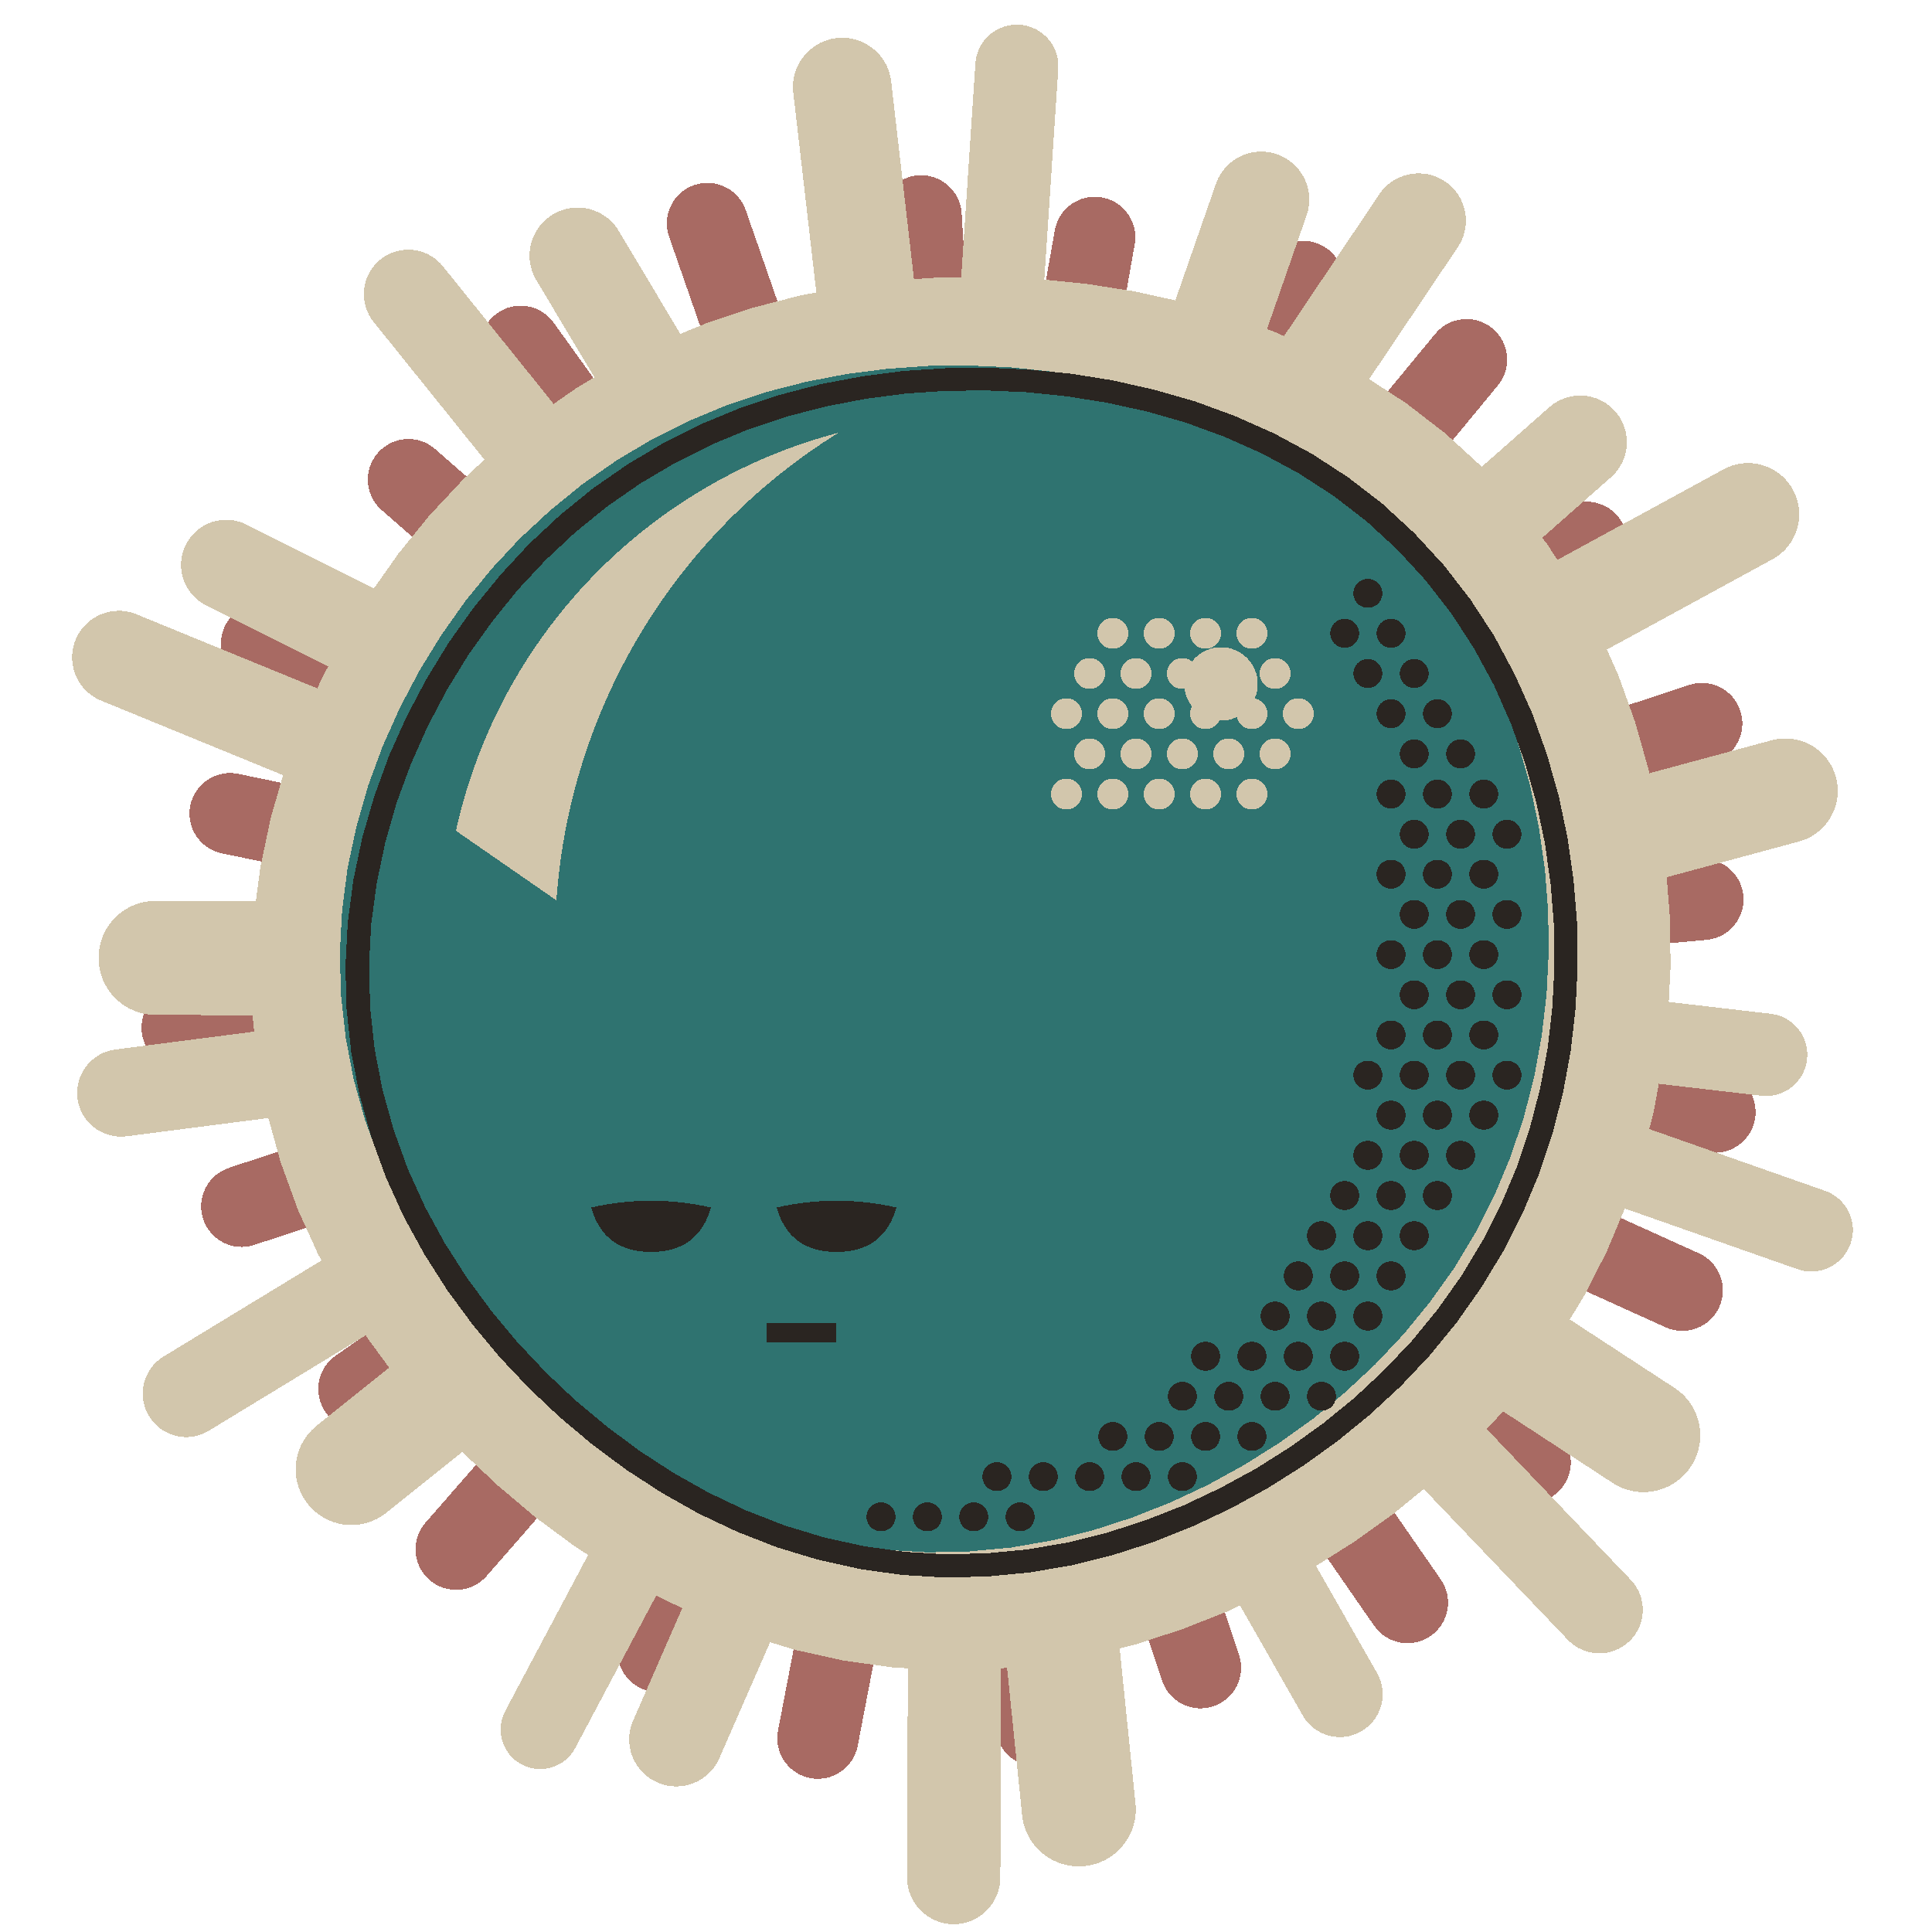
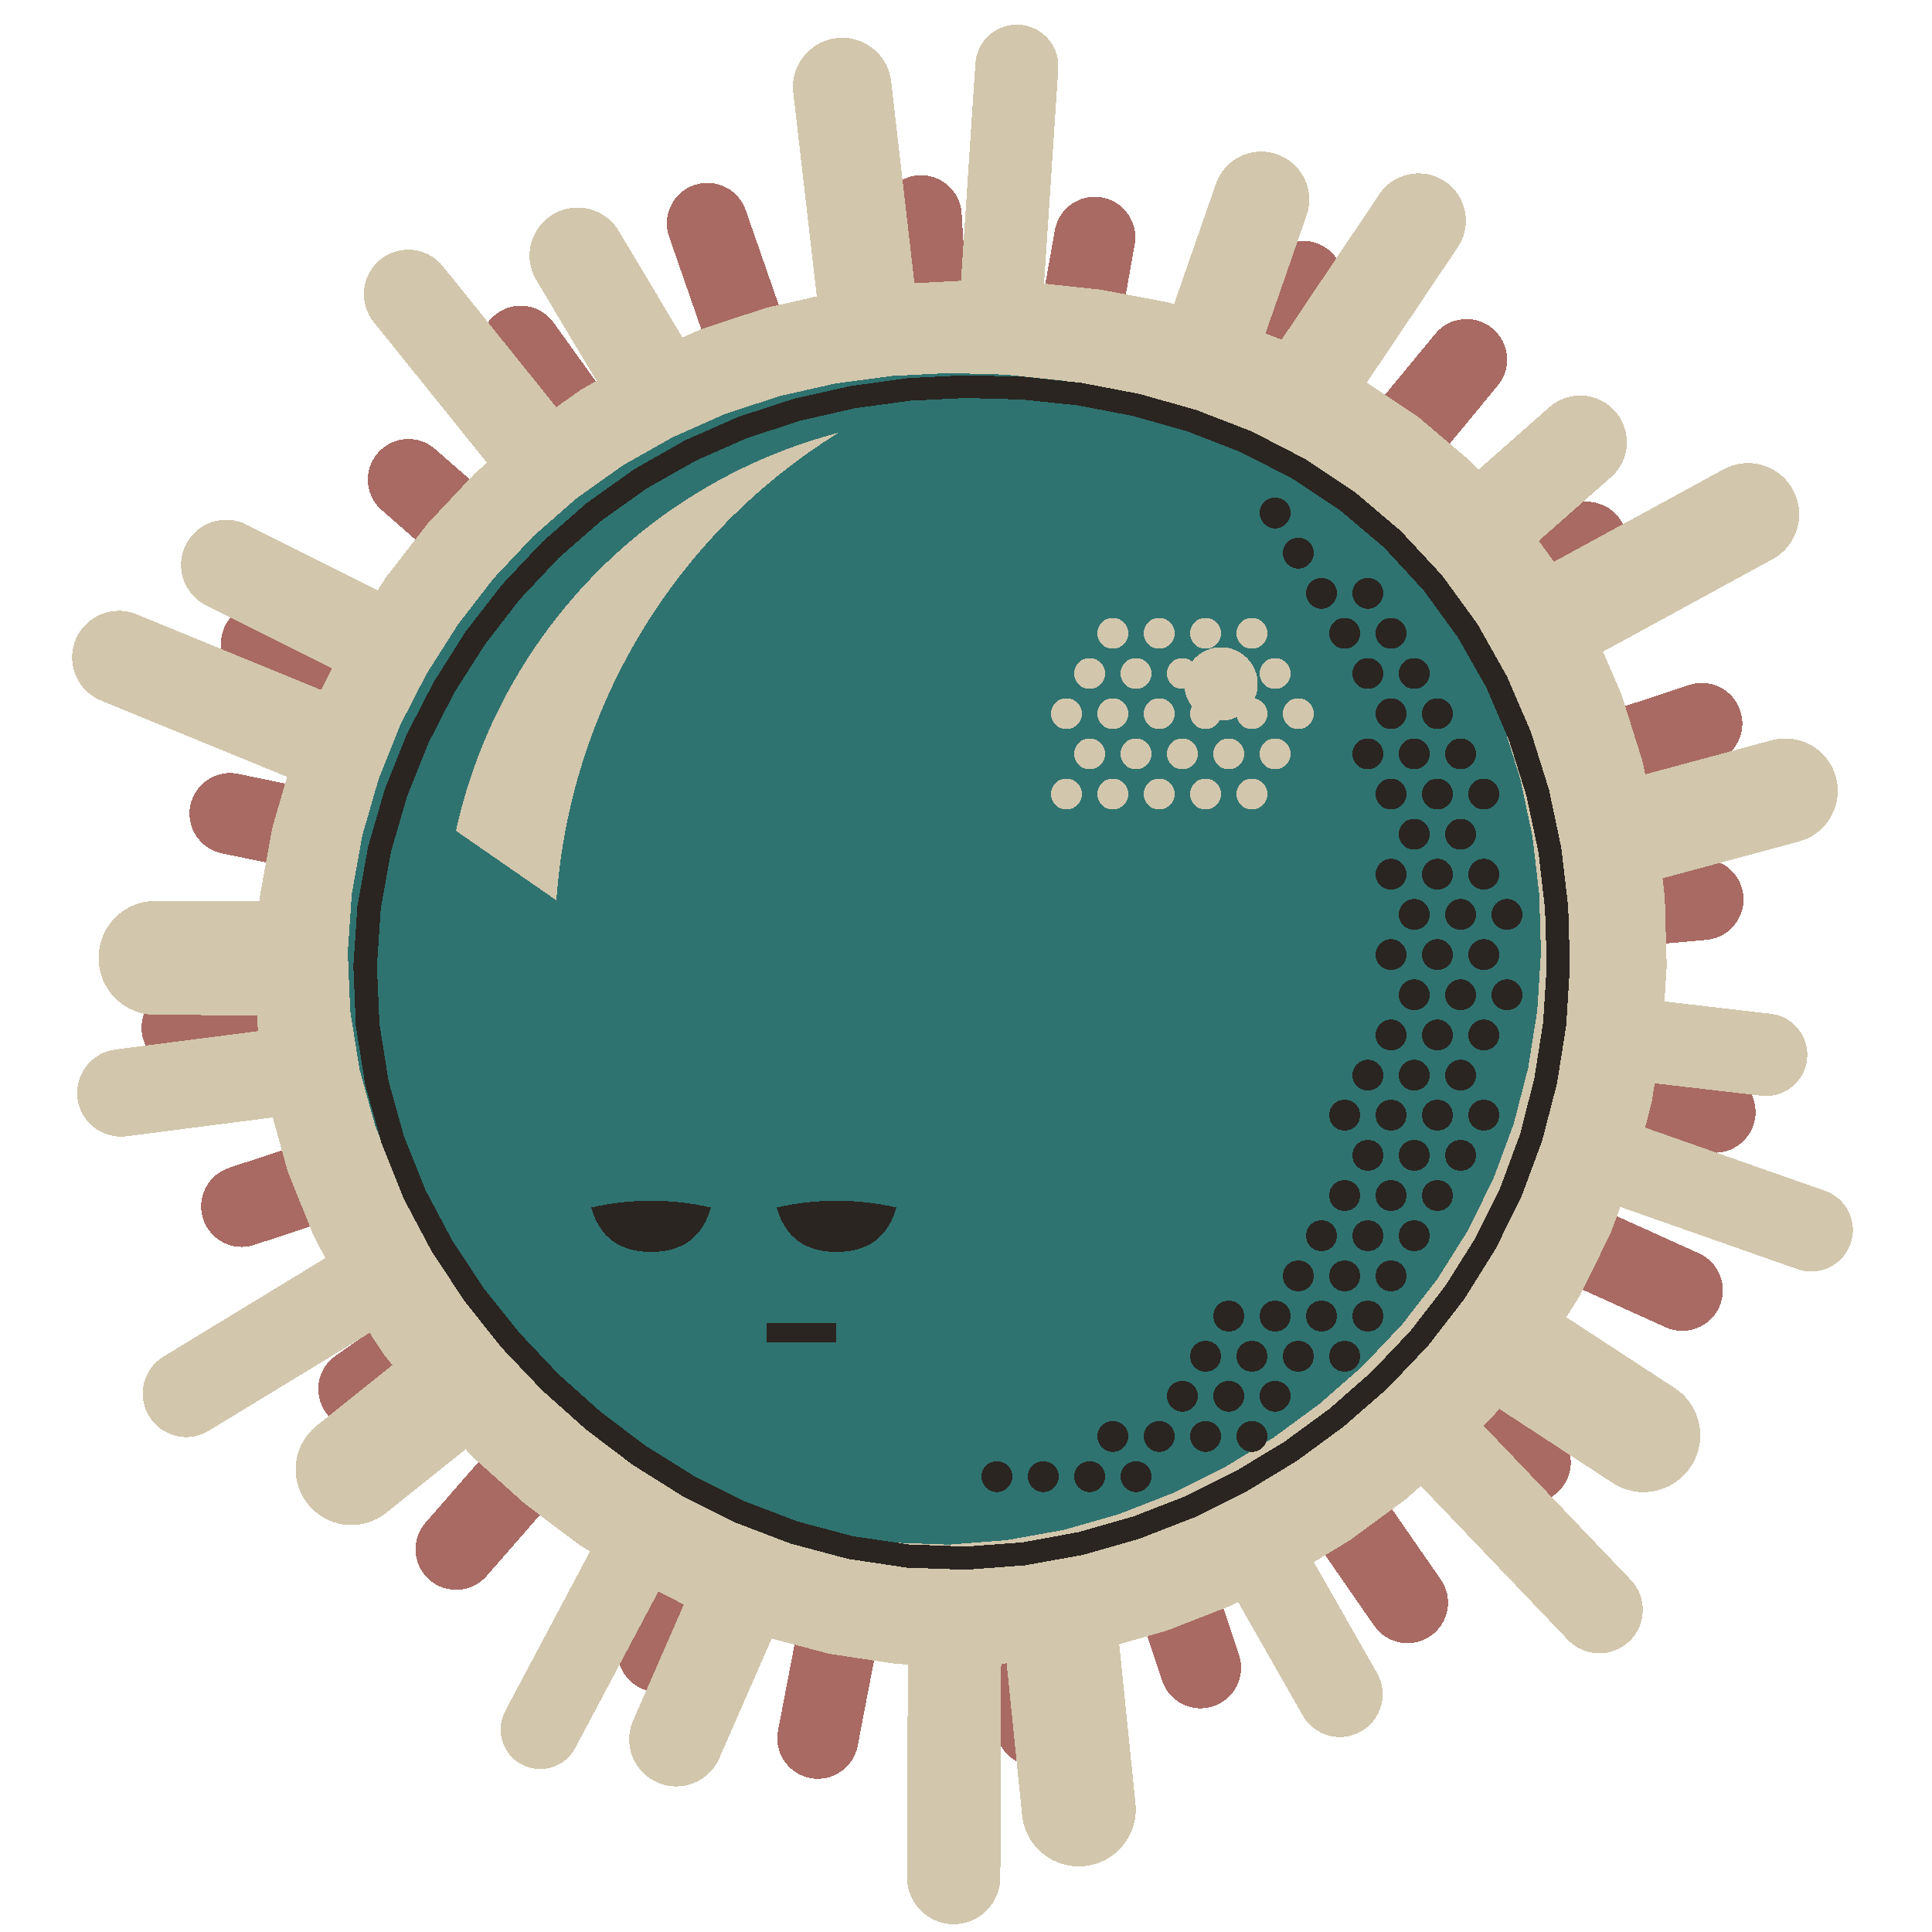
<svg xmlns="http://www.w3.org/2000/svg" viewBox="0 0 100 100" width="1024" height="1024">
  <g shape-rendering="crispEdges">
    <rect x="47.9" y="9.6" width="4.2" height="7.4" rx="2.1" transform="rotate(10.02 50 50)" fill="#A86A63" />
    <rect x="47.9" y="8.4" width="4.2" height="8.6" rx="2.1" transform="rotate(26.22 50 50)" fill="#A86A63" />
    <rect x="47.9" y="7.2" width="4.2" height="9.8" rx="2.1" transform="rotate(39.54 50 50)" fill="#A86A63" />
    <rect x="47.9" y="9" width="4.2" height="8" rx="2.1" transform="rotate(55.68 50 50)" fill="#A86A63" />
    <rect x="47.9" y="7.8" width="4.2" height="9.2" rx="2.1" transform="rotate(71.76 50 50)" fill="#A86A63" />
    <rect x="47.9" y="9.6" width="4.2" height="7.4" rx="2.1" transform="rotate(84.84 50 50)" fill="#A86A63" />
    <rect x="47.9" y="8.4" width="4.2" height="8.6" rx="2.1" transform="rotate(101.04 50 50)" fill="#A86A63" />
    <rect x="47.9" y="7.2" width="4.2" height="9.8" rx="2.1" transform="rotate(114.36 50 50)" fill="#A86A63" />
    <rect x="47.9" y="9" width="4.2" height="8" rx="2.1" transform="rotate(131.34 50 50)" fill="#A86A63" />
    <rect x="47.9" y="7.8" width="4.2" height="9.2" rx="2.1" transform="rotate(145.26 50 50)" fill="#A86A63" />
    <rect x="47.9" y="9.6" width="4.2" height="7.4" rx="2.1" transform="rotate(161.52 50 50)" fill="#A86A63" />
    <rect x="47.9" y="8.4" width="4.2" height="8.6" rx="2.1" transform="rotate(174.72 50 50)" fill="#A86A63" />
    <rect x="47.9" y="7.2" width="4.2" height="9.8" rx="2.1" transform="rotate(190.86 50 50)" fill="#A86A63" />
    <rect x="47.9" y="9" width="4.2" height="8" rx="2.1" transform="rotate(204.18 50 50)" fill="#A86A63" />
    <rect x="47.9" y="7.8" width="4.2" height="9.2" rx="2.1" transform="rotate(221.16 50 50)" fill="#A86A63" />
    <rect x="47.9" y="9.6" width="4.2" height="7.4" rx="2.1" transform="rotate(235.14 50 50)" fill="#A86A63" />
    <rect x="47.9" y="8.4" width="4.2" height="8.6" rx="2.1" transform="rotate(251.64 50 50)" fill="#A86A63" />
    <rect x="47.9" y="7.2" width="4.2" height="9.8" rx="2.1" transform="rotate(265.5 50 50)" fill="#A86A63" />
    <rect x="47.9" y="9" width="4.2" height="8" rx="2.1" transform="rotate(281.7 50 50)" fill="#A86A63" />
    <rect x="47.9" y="7.8" width="4.2" height="9.2" rx="2.1" transform="rotate(294.6 50 50)" fill="#A86A63" />
    <rect x="47.9" y="9.6" width="4.2" height="7.4" rx="2.1" transform="rotate(311.1 50 50)" fill="#A86A63" />
    <rect x="47.9" y="8.4" width="4.2" height="8.6" rx="2.1" transform="rotate(324.3 50 50)" fill="#A86A63" />
    <rect x="47.9" y="7.2" width="4.2" height="9.8" rx="2.1" transform="rotate(340.8 50 50)" fill="#A86A63" />
    <rect x="47.9" y="9" width="4.2" height="8" rx="2.1" transform="rotate(356.58 50 50)" fill="#A86A63" />
    <rect x="47.85" y="1.2" width="4.3" height="15.8" rx="2.15" transform="rotate(3 50 50) rotate(0.8 50 17)" fill="#D2C6AC" />
    <rect x="47.52" y="5" width="4.97" height="12" rx="2.48" transform="rotate(21.6 50 50) rotate(-2.4 50 17)" fill="#D2C6AC" />
    <rect x="47.55" y="2.4" width="4.9" height="14.6" rx="2.45" transform="rotate(30.3 50 50) rotate(3.6 50 17)" fill="#D2C6AC" />
    <rect x="47.58" y="5.8" width="4.83" height="11.2" rx="2.42" transform="rotate(49.8 50 50) rotate(-1.2 50 17)" fill="#D2C6AC" />
    <rect x="47.35" y="0.6" width="5.3" height="16.4" rx="2.65" transform="rotate(59.4 50 50) rotate(2 50 17)" fill="#D2C6AC" />
    <rect x="47.28" y="3.9" width="5.43" height="13.1" rx="2.72" transform="rotate(78.9 50 50) rotate(-4 50 17)" fill="#D2C6AC" />
    <rect x="47.87" y="6.2" width="4.27" height="10.8" rx="2.13" transform="rotate(96.24 50 50) rotate(0.4 50 17)" fill="#D2C6AC" />
    <rect x="47.85" y="2" width="4.3" height="15" rx="2.15" transform="rotate(106.56 50 50) rotate(2.8 50 17)" fill="#D2C6AC" />
    <rect x="47.07" y="4.4" width="5.87" height="12.6" rx="2.93" transform="rotate(125.16 50 50) rotate(-2 50 17)" fill="#D2C6AC" />
    <rect x="47.75" y="1" width="4.5" height="16" rx="2.25" transform="rotate(135.12 50 50) rotate(1.2 50 17)" fill="#D2C6AC" />
    <rect x="47.78" y="5.4" width="4.43" height="11.6" rx="2.22" transform="rotate(153.54 50 50) rotate(-3.2 50 17)" fill="#D2C6AC" />
    <rect x="47.05" y="3" width="5.9" height="14" rx="2.95" transform="rotate(171.78 50 50) rotate(2.4 50 17)" fill="#D2C6AC" />
    <rect x="47.58" y="0.4" width="4.83" height="16.6" rx="2.42" transform="rotate(181.02 50 50) rotate(-0.8 50 17)" fill="#D2C6AC" />
    <rect x="47.57" y="4.8" width="4.87" height="12.2" rx="2.43" transform="rotate(199.62 50 50) rotate(4 50 17)" fill="#D2C6AC" />
    <rect x="47.95" y="2.7" width="4.1" height="14.3" rx="2.05" transform="rotate(209.58 50 50) rotate(-1.6 50 17)" fill="#D2C6AC" />
    <rect x="47.12" y="6" width="5.77" height="11" rx="2.88" transform="rotate(230.52 50 50) rotate(0.8 50 17)" fill="#D2C6AC" />
    <rect x="47.75" y="1.7" width="4.5" height="15.3" rx="2.25" transform="rotate(242.28 50 50) rotate(-3.6 50 17)" fill="#D2C6AC" />
    <rect x="47.73" y="3.5" width="4.53" height="13.5" rx="2.27" transform="rotate(261.06 50 50) rotate(1.6 50 17)" fill="#D2C6AC" />
    <rect x="47.05" y="5.1" width="5.9" height="11.9" rx="2.95" transform="rotate(270.66 50 50) rotate(-0.4 50 17)" fill="#D2C6AC" />
    <rect x="47.58" y="0.9" width="4.83" height="16.1" rx="2.42" transform="rotate(289.08 50 50) rotate(3.2 50 17)" fill="#D2C6AC" />
    <rect x="47.67" y="4.1" width="4.67" height="12.9" rx="2.33" transform="rotate(299.04 50 50) rotate(-2.4 50 17)" fill="#D2C6AC" />
    <rect x="47.7" y="2.5" width="4.6" height="14.5" rx="2.3" transform="rotate(319.98 50 50) rotate(1.2 50 17)" fill="#D2C6AC" />
    <rect x="47.52" y="5.6" width="4.97" height="11.4" rx="2.48" transform="rotate(331.92 50 50) rotate(-2.8 50 17)" fill="#D2C6AC" />
    <rect x="47.45" y="1.5" width="5.1" height="15.5" rx="2.55" transform="rotate(351.42 50 50) rotate(2 50 17)" fill="#D2C6AC" />
-     <path d="M86.47,50 86.34,52.54 86.05,55.07 85.59,57.56 84.96,60.02 84.15,62.43 83.17,64.77 82.02,67.03 80.71,69.19 79.25,71.25 77.66,73.21 75.93,75.04 74.09,76.75 72.14,78.34 70.1,79.8 67.98,81.14 65.78,82.35 63.5,83.42 61.16,84.34 58.76,85.12 56.3,85.73 53.8,86.16 51.27,86.41 48.73,86.46 46.18,86.3 43.66,85.95 41.17,85.4 38.74,84.66 36.37,83.74 34.08,82.65 31.87,81.41 29.74,80.03 27.71,78.53 25.78,76.9 23.94,75.17 22.2,73.32 20.58,71.38 19.07,69.33 17.7,67.17 16.47,64.93 15.41,62.59 14.53,60.17 13.84,57.69 13.35,55.15 13.07,52.58 13,50 13.14,47.42 13.48,44.87 14.01,42.35 14.72,39.88 15.6,37.48 16.64,35.15 17.83,32.89 19.16,30.73 20.62,28.66 22.22,26.69 23.95,24.84 25.79,23.12 27.76,21.53 29.83,20.09 31.99,18.8 34.24,17.68 36.56,16.73 38.93,15.94 41.35,15.31 43.8,14.84 46.27,14.52 48.76,14.35 51.25,14.33 53.74,14.44 56.23,14.69 58.71,15.08 61.17,15.62 63.61,16.32 66,17.19 68.34,18.23 70.6,19.45 72.77,20.86 74.82,22.44 76.73,24.19 78.49,26.1 80.07,28.15 81.49,30.32 82.72,32.6 83.77,34.96 84.64,37.39 85.34,39.87 85.87,42.38 86.23,44.91 86.43,47.45 Z" fill="#D2C6AC" />
-     <path d="M80.16,49.3 80.05,51.46 79.8,53.61 79.41,55.74 78.87,57.84 78.18,59.89 77.35,61.88 76.37,63.8 75.26,65.65 74.01,67.4 72.65,69.06 71.18,70.62 69.61,72.08 67.96,73.44 66.22,74.68 64.41,75.82 62.54,76.85 60.6,77.76 58.6,78.55 56.56,79.21 54.47,79.73 52.34,80.1 50.18,80.3 48.02,80.35 45.85,80.22 43.7,79.92 41.58,79.45 39.51,78.82 37.49,78.03 35.54,77.11 33.66,76.05 31.85,74.88 30.12,73.59 28.47,72.21 26.91,70.73 25.43,69.16 24.04,67.51 22.76,65.76 21.59,63.93 20.55,62.01 19.64,60.02 18.89,57.96 18.3,55.85 17.89,53.69 17.65,51.5 17.59,49.3 17.71,47.1 17.99,44.93 18.45,42.78 19.05,40.68 19.8,38.64 20.69,36.65 21.7,34.73 22.83,32.89 24.08,31.12 25.44,29.45 26.91,27.87 28.49,26.41 30.16,25.05 31.92,23.83 33.76,22.73 35.68,21.78 37.65,20.96 39.67,20.29 41.73,19.76 43.82,19.36 45.92,19.09 48.04,18.94 50.16,18.92 52.28,19.01 54.4,19.23 56.52,19.56 58.61,20.02 60.69,20.62 62.73,21.36 64.72,22.24 66.65,23.28 68.49,24.48 70.24,25.83 71.86,27.32 73.36,28.94 74.71,30.69 75.92,32.54 76.97,34.48 77.86,36.49 78.6,38.56 79.2,40.67 79.65,42.81 79.96,44.96 80.13,47.13 Z" fill="#2F7370" />
-     <path d="M81.66,50 81.55,52.21 81.3,54.4 80.9,56.57 80.35,58.7 79.65,60.79 78.8,62.82 77.8,64.78 76.66,66.66 75.4,68.45 74.01,70.15 72.51,71.74 70.91,73.22 69.22,74.6 67.45,75.87 65.61,77.03 63.7,78.08 61.72,79.01 59.69,79.82 57.6,80.49 55.47,81.02 53.3,81.39 51.1,81.6 48.89,81.65 46.69,81.52 44.5,81.21 42.34,80.73 40.22,80.09 38.17,79.29 36.18,78.35 34.26,77.27 32.41,76.07 30.65,74.76 28.97,73.35 27.38,71.85 25.87,70.25 24.46,68.56 23.15,66.78 21.96,64.91 20.89,62.96 19.97,60.93 19.21,58.83 18.61,56.67 18.18,54.47 17.94,52.24 17.88,50 18,47.76 18.29,45.54 18.75,43.36 19.37,41.22 20.13,39.13 21.04,37.1 22.07,35.15 23.22,33.27 24.5,31.47 25.89,29.77 27.38,28.16 28.99,26.66 30.69,25.28 32.49,24.03 34.36,22.92 36.32,21.94 38.33,21.11 40.39,20.43 42.49,19.88 44.62,19.48 46.76,19.2 48.92,19.06 51.08,19.03 53.24,19.13 55.41,19.34 57.56,19.68 59.7,20.16 61.81,20.76 63.89,21.52 65.92,22.42 67.89,23.48 69.77,24.7 71.55,26.07 73.2,27.59 74.73,29.25 76.11,31.03 77.34,32.92 78.4,34.9 79.32,36.95 80.07,39.05 80.68,41.2 81.14,43.38 81.45,45.58 81.63,47.79 Z M80.46,50 80.35,52.12 80.11,54.23 79.72,56.32 79.19,58.37 78.52,60.38 77.7,62.33 76.74,64.22 75.65,66.03 74.43,67.75 73.1,69.38 71.65,70.91 70.12,72.34 68.49,73.67 66.79,74.89 65.02,76.01 63.18,77.01 61.28,77.91 59.32,78.68 57.31,79.33 55.26,79.84 53.17,80.2 51.06,80.4 48.94,80.45 46.81,80.32 44.71,80.03 42.63,79.57 40.59,78.95 38.62,78.18 36.7,77.27 34.85,76.23 33.08,75.08 31.39,73.82 29.77,72.47 28.24,71.02 26.79,69.48 25.43,67.85 24.17,66.14 23.02,64.34 22,62.47 21.11,60.51 20.38,58.49 19.8,56.42 19.39,54.3 19.16,52.16 19.1,50 19.21,47.85 19.5,45.71 19.94,43.61 20.53,41.55 21.27,39.54 22.14,37.59 23.13,35.71 24.24,33.9 25.47,32.18 26.8,30.53 28.24,28.99 29.78,27.55 31.42,26.22 33.15,25.02 34.96,23.95 36.84,23.01 38.77,22.21 40.76,21.55 42.78,21.03 44.82,20.64 46.89,20.37 48.96,20.23 51.04,20.21 53.12,20.3 55.2,20.51 57.27,20.84 59.33,21.29 61.36,21.87 63.36,22.6 65.32,23.47 67.21,24.49 69.02,25.66 70.73,26.98 72.32,28.44 73.79,30.04 75.12,31.75 76.3,33.57 77.33,35.47 78.2,37.44 78.93,39.47 79.52,41.54 79.96,43.63 80.26,45.75 80.43,47.87 Z" fill="#2A2521" fill-rule="evenodd" />
+     <path d="M86.27,50 86.04,53.55 85.49,57.06 84.6,60.5 83.37,63.82 81.81,67 79.93,70 77.76,72.78 75.34,75.34 72.7,77.65 69.86,79.73 66.86,81.55 63.71,83.11 60.43,84.39 57.03,85.36 53.54,85.99 50,86.25 46.44,86.13 42.92,85.6 39.48,84.69 36.15,83.43 32.98,81.83 29.98,79.96 27.16,77.83 24.53,75.47 22.1,72.9 19.88,70.12 17.92,67.15 16.24,63.98 14.9,60.65 13.93,57.17 13.36,53.61 13.2,50 13.45,46.4 14.09,42.86 15.09,39.41 16.42,36.09 18.04,32.92 19.95,29.92 22.12,27.12 24.54,24.54 27.2,22.21 30.07,20.17 33.13,18.43 36.34,17.02 39.67,15.93 43.07,15.16 46.52,14.7 50,14.52 53.49,14.62 56.96,14.99 60.42,15.64 63.83,16.61 67.16,17.9 70.35,19.54 73.36,21.54 76.12,23.88 78.59,26.54 80.72,29.47 82.5,32.63 83.93,35.95 85.01,39.38 85.75,42.89 86.17,46.44 Z" fill="#D2C6AC" />
+     <path d="M79.76,49.3 79.57,52.3 79.1,55.27 78.35,58.17 77.31,60.98 75.99,63.67 74.4,66.2 72.57,68.56 70.52,70.72 68.28,72.68 65.89,74.43 63.35,75.97 60.69,77.29 57.92,78.37 55.05,79.19 52.1,79.72 49.1,79.95 46.09,79.84 43.11,79.4 40.2,78.63 37.4,77.56 34.72,76.21 32.18,74.62 29.8,72.82 27.57,70.83 25.51,68.66 23.64,66.31 21.98,63.8 20.56,61.12 19.43,58.3 18.61,55.36 18.13,52.35 18,49.3 18.21,46.26 18.75,43.26 19.59,40.35 20.71,37.54 22.09,34.86 23.7,32.33 25.53,29.96 27.58,27.78 29.82,25.81 32.25,24.08 34.84,22.62 37.55,21.42 40.36,20.5 43.24,19.85 46.16,19.46 49.1,19.31 52.05,19.39 54.99,19.7 57.91,20.26 60.79,21.07 63.6,22.16 66.3,23.55 68.85,25.24 71.18,27.22 73.26,29.47 75.07,31.95 76.58,34.61 77.78,37.42 78.69,40.32 79.32,43.29 79.67,46.29 Z" fill="#2F7370" />
+     <path d="M81.26,50 81.07,53.06 80.59,56.08 79.82,59.05 78.76,61.91 77.41,64.65 75.79,67.24 73.93,69.64 71.84,71.84 69.56,73.83 67.12,75.62 64.53,77.19 61.82,78.54 58.99,79.64 56.06,80.48 53.06,81.02 50,81.25 46.93,81.14 43.9,80.69 40.93,79.9 38.07,78.81 35.33,77.44 32.75,75.82 30.32,73.98 28.05,71.95 25.95,69.74 24.04,67.34 22.35,64.78 20.9,62.05 19.75,59.18 18.91,56.18 18.42,53.11 18.29,50 18.5,46.9 19.05,43.84 19.91,40.87 21.05,38.01 22.46,35.28 24.1,32.69 25.97,30.28 28.06,28.06 30.35,26.05 32.82,24.29 35.46,22.79 38.23,21.57 41.09,20.64 44.03,19.98 47,19.57 50,19.42 53,19.5 56,19.82 58.98,20.39 61.92,21.22 64.79,22.33 67.54,23.75 70.13,25.47 72.51,27.49 74.64,29.78 76.48,32.31 78.01,35.03 79.24,37.89 80.17,40.85 80.81,43.87 81.17,46.93 Z M80.06,50 79.87,52.94 79.41,55.85 78.68,58.7 77.66,61.46 76.36,64.09 74.8,66.57 73.01,68.88 71,71 68.81,72.92 66.46,74.64 63.97,76.14 61.37,77.44 58.64,78.5 55.83,79.3 52.94,79.83 50,80.05 47.05,79.94 44.13,79.51 41.28,78.75 38.53,77.7 35.9,76.38 33.41,74.83 31.07,73.06 28.89,71.11 26.88,68.98 25.04,66.68 23.41,64.21 22.02,61.59 20.91,58.82 20.11,55.95 19.64,52.99 19.51,50 19.71,47.02 20.24,44.08 21.07,41.22 22.17,38.47 23.52,35.84 25.1,33.36 26.89,31.04 28.9,28.9 31.1,26.97 33.48,25.28 36.02,23.84 38.68,22.67 41.44,21.77 44.26,21.13 47.12,20.74 50,20.6 52.89,20.68 55.77,20.98 58.64,21.53 61.46,22.33 64.22,23.4 66.87,24.76 69.36,26.41 71.65,28.35 73.69,30.56 75.46,32.99 76.94,35.6 78.12,38.35 79.01,41.2 79.63,44.11 79.97,47.05 Z" fill="#2A2521" fill-rule="evenodd" />
    <g fill="#2A2521">
-       <circle cx="70.8" cy="30.71" r="0.75" />
-       <circle cx="69.6" cy="32.78" r="0.75" />
-       <circle cx="72" cy="32.78" r="0.75" />
-       <circle cx="70.8" cy="34.86" r="0.75" />
-       <circle cx="73.2" cy="34.86" r="0.75" />
-       <circle cx="72" cy="36.94" r="0.75" />
-       <circle cx="74.4" cy="36.94" r="0.75" />
-       <circle cx="73.2" cy="39.02" r="0.75" />
-       <circle cx="75.6" cy="39.02" r="0.75" />
-       <circle cx="72" cy="41.1" r="0.75" />
-       <circle cx="74.4" cy="41.1" r="0.75" />
-       <circle cx="76.8" cy="41.1" r="0.75" />
-       <circle cx="73.2" cy="43.18" r="0.75" />
-       <circle cx="75.6" cy="43.18" r="0.75" />
-       <circle cx="78" cy="43.18" r="0.75" />
-       <circle cx="72" cy="45.25" r="0.75" />
-       <circle cx="74.4" cy="45.25" r="0.75" />
-       <circle cx="76.8" cy="45.25" r="0.75" />
-       <circle cx="73.2" cy="47.33" r="0.75" />
-       <circle cx="75.6" cy="47.33" r="0.75" />
-       <circle cx="78" cy="47.33" r="0.75" />
-       <circle cx="72" cy="49.41" r="0.75" />
-       <circle cx="74.4" cy="49.41" r="0.75" />
-       <circle cx="76.8" cy="49.41" r="0.75" />
-       <circle cx="73.2" cy="51.49" r="0.75" />
-       <circle cx="75.6" cy="51.49" r="0.75" />
-       <circle cx="78" cy="51.49" r="0.75" />
-       <circle cx="72" cy="53.57" r="0.75" />
-       <circle cx="74.4" cy="53.57" r="0.75" />
-       <circle cx="76.8" cy="53.57" r="0.75" />
-       <circle cx="70.8" cy="55.65" r="0.75" />
-       <circle cx="73.2" cy="55.65" r="0.75" />
-       <circle cx="75.6" cy="55.65" r="0.75" />
-       <circle cx="78" cy="55.65" r="0.75" />
-       <circle cx="72" cy="57.72" r="0.75" />
-       <circle cx="74.4" cy="57.72" r="0.75" />
-       <circle cx="76.8" cy="57.72" r="0.75" />
-       <circle cx="70.8" cy="59.8" r="0.75" />
-       <circle cx="73.2" cy="59.8" r="0.75" />
-       <circle cx="75.6" cy="59.8" r="0.75" />
-       <circle cx="69.6" cy="61.88" r="0.75" />
-       <circle cx="72" cy="61.88" r="0.75" />
-       <circle cx="74.4" cy="61.88" r="0.75" />
-       <circle cx="68.4" cy="63.96" r="0.75" />
-       <circle cx="70.8" cy="63.96" r="0.75" />
-       <circle cx="73.2" cy="63.96" r="0.75" />
-       <circle cx="67.2" cy="66.04" r="0.75" />
-       <circle cx="69.6" cy="66.04" r="0.75" />
-       <circle cx="72" cy="66.04" r="0.75" />
-       <circle cx="66" cy="68.12" r="0.75" />
-       <circle cx="68.4" cy="68.12" r="0.75" />
-       <circle cx="70.8" cy="68.12" r="0.75" />
-       <circle cx="62.4" cy="70.2" r="0.75" />
-       <circle cx="64.8" cy="70.2" r="0.75" />
-       <circle cx="67.2" cy="70.2" r="0.75" />
-       <circle cx="69.6" cy="70.2" r="0.75" />
-       <circle cx="61.2" cy="72.27" r="0.75" />
-       <circle cx="63.6" cy="72.27" r="0.75" />
-       <circle cx="66" cy="72.27" r="0.75" />
-       <circle cx="68.4" cy="72.27" r="0.75" />
-       <circle cx="57.6" cy="74.35" r="0.75" />
-       <circle cx="60" cy="74.35" r="0.75" />
-       <circle cx="62.4" cy="74.35" r="0.75" />
-       <circle cx="64.8" cy="74.35" r="0.75" />
-       <circle cx="51.6" cy="76.43" r="0.75" />
-       <circle cx="54" cy="76.43" r="0.75" />
-       <circle cx="56.4" cy="76.43" r="0.75" />
-       <circle cx="58.8" cy="76.43" r="0.75" />
-       <circle cx="61.2" cy="76.43" r="0.75" />
-       <circle cx="45.6" cy="78.51" r="0.75" />
-       <circle cx="48" cy="78.51" r="0.75" />
-       <circle cx="50.4" cy="78.51" r="0.75" />
-       <circle cx="52.8" cy="78.51" r="0.75" />
+       <circle cx="66" cy="26.55" r="0.8" />
+       <circle cx="67.2" cy="28.63" r="0.8" />
+       <circle cx="68.4" cy="30.71" r="0.8" />
+       <circle cx="70.8" cy="30.71" r="0.8" />
+       <circle cx="69.6" cy="32.78" r="0.8" />
+       <circle cx="72" cy="32.78" r="0.8" />
+       <circle cx="70.8" cy="34.86" r="0.8" />
+       <circle cx="73.2" cy="34.86" r="0.8" />
+       <circle cx="72" cy="36.94" r="0.8" />
+       <circle cx="74.4" cy="36.94" r="0.8" />
+       <circle cx="70.8" cy="39.02" r="0.8" />
+       <circle cx="73.2" cy="39.02" r="0.8" />
+       <circle cx="75.6" cy="39.02" r="0.8" />
+       <circle cx="72" cy="41.1" r="0.8" />
+       <circle cx="74.4" cy="41.1" r="0.8" />
+       <circle cx="76.8" cy="41.1" r="0.8" />
+       <circle cx="73.2" cy="43.18" r="0.8" />
+       <circle cx="75.6" cy="43.18" r="0.8" />
+       <circle cx="72" cy="45.25" r="0.8" />
+       <circle cx="74.4" cy="45.25" r="0.8" />
+       <circle cx="76.8" cy="45.25" r="0.8" />
+       <circle cx="73.2" cy="47.33" r="0.8" />
+       <circle cx="75.6" cy="47.33" r="0.8" />
+       <circle cx="78" cy="47.33" r="0.8" />
+       <circle cx="72" cy="49.41" r="0.8" />
+       <circle cx="74.4" cy="49.41" r="0.8" />
+       <circle cx="76.8" cy="49.41" r="0.8" />
+       <circle cx="73.2" cy="51.49" r="0.8" />
+       <circle cx="75.6" cy="51.49" r="0.8" />
+       <circle cx="78" cy="51.49" r="0.8" />
+       <circle cx="72" cy="53.57" r="0.8" />
+       <circle cx="74.4" cy="53.57" r="0.8" />
+       <circle cx="76.8" cy="53.57" r="0.8" />
+       <circle cx="70.8" cy="55.65" r="0.8" />
+       <circle cx="73.2" cy="55.65" r="0.8" />
+       <circle cx="75.6" cy="55.65" r="0.8" />
+       <circle cx="69.6" cy="57.72" r="0.8" />
+       <circle cx="72" cy="57.72" r="0.8" />
+       <circle cx="74.4" cy="57.72" r="0.8" />
+       <circle cx="76.8" cy="57.72" r="0.8" />
+       <circle cx="70.8" cy="59.8" r="0.8" />
+       <circle cx="73.2" cy="59.8" r="0.8" />
+       <circle cx="75.6" cy="59.8" r="0.8" />
+       <circle cx="69.6" cy="61.88" r="0.8" />
+       <circle cx="72" cy="61.88" r="0.8" />
+       <circle cx="74.4" cy="61.88" r="0.8" />
+       <circle cx="68.4" cy="63.96" r="0.8" />
+       <circle cx="70.8" cy="63.96" r="0.8" />
+       <circle cx="73.2" cy="63.96" r="0.8" />
+       <circle cx="67.2" cy="66.04" r="0.8" />
+       <circle cx="69.6" cy="66.04" r="0.8" />
+       <circle cx="72" cy="66.04" r="0.8" />
+       <circle cx="63.6" cy="68.12" r="0.8" />
+       <circle cx="66" cy="68.12" r="0.8" />
+       <circle cx="68.4" cy="68.12" r="0.8" />
+       <circle cx="70.8" cy="68.12" r="0.8" />
+       <circle cx="62.4" cy="70.2" r="0.8" />
+       <circle cx="64.8" cy="70.2" r="0.8" />
+       <circle cx="67.2" cy="70.2" r="0.8" />
+       <circle cx="69.6" cy="70.2" r="0.8" />
+       <circle cx="61.2" cy="72.27" r="0.8" />
+       <circle cx="63.6" cy="72.27" r="0.8" />
+       <circle cx="66" cy="72.27" r="0.8" />
+       <circle cx="57.6" cy="74.35" r="0.8" />
+       <circle cx="60" cy="74.35" r="0.8" />
+       <circle cx="62.4" cy="74.35" r="0.8" />
+       <circle cx="64.8" cy="74.35" r="0.8" />
+       <circle cx="51.6" cy="76.43" r="0.8" />
+       <circle cx="54" cy="76.43" r="0.8" />
+       <circle cx="56.4" cy="76.43" r="0.8" />
+       <circle cx="58.8" cy="76.43" r="0.8" />
    </g>
    <path d="M23.6,43 A27.4,27.4 0 0 1 43.4,22.4 A31,31 0 0 0 28.8,46.6 Z" fill="#D2C6AC" />
    <g fill="#D2C6AC">
      <circle cx="57.6" cy="32.78" r="0.8" />
      <circle cx="60" cy="32.78" r="0.8" />
      <circle cx="62.4" cy="32.78" r="0.8" />
      <circle cx="64.8" cy="32.78" r="0.8" />
      <circle cx="56.4" cy="34.86" r="0.8" />
      <circle cx="58.8" cy="34.86" r="0.8" />
      <circle cx="61.2" cy="34.86" r="0.8" />
      <circle cx="63.6" cy="34.86" r="0.8" />
      <circle cx="66" cy="34.86" r="0.8" />
      <circle cx="55.2" cy="36.94" r="0.8" />
      <circle cx="57.6" cy="36.94" r="0.8" />
      <circle cx="60" cy="36.94" r="0.8" />
      <circle cx="62.4" cy="36.94" r="0.8" />
      <circle cx="64.8" cy="36.94" r="0.8" />
      <circle cx="67.2" cy="36.94" r="0.8" />
      <circle cx="56.4" cy="39.02" r="0.8" />
      <circle cx="58.8" cy="39.02" r="0.8" />
      <circle cx="61.2" cy="39.02" r="0.8" />
      <circle cx="63.6" cy="39.02" r="0.8" />
      <circle cx="66" cy="39.02" r="0.8" />
      <circle cx="55.2" cy="41.1" r="0.8" />
      <circle cx="57.6" cy="41.1" r="0.8" />
      <circle cx="60" cy="41.1" r="0.8" />
      <circle cx="62.4" cy="41.1" r="0.8" />
      <circle cx="64.8" cy="41.1" r="0.8" />
+       <circle cx="63.2" cy="35.4" r="1.9" />
    </g>
-     <circle cx="63.2" cy="35.4" r="1.9" fill="#D2C6AC" />
    <path d="M30.6,62.5 Q33.7,61.8 36.8,62.5 Q36.15,64.8 33.7,64.8 Q31.25,64.8 30.6,62.5 Z" fill="#2A2521" />
    <path d="M40.2,62.5 Q43.3,61.8 46.4,62.5 Q45.75,64.8 43.3,64.8 Q40.85,64.8 40.2,62.5 Z" fill="#2A2521" />
-     <rect x="39.7" y="68.5" width="3.6" height="1.0" fill="#2A2521" />
+     <rect x="39.7" y="68.5" width="3.6" height="1" fill="#2A2521" />
  </g>
</svg>
